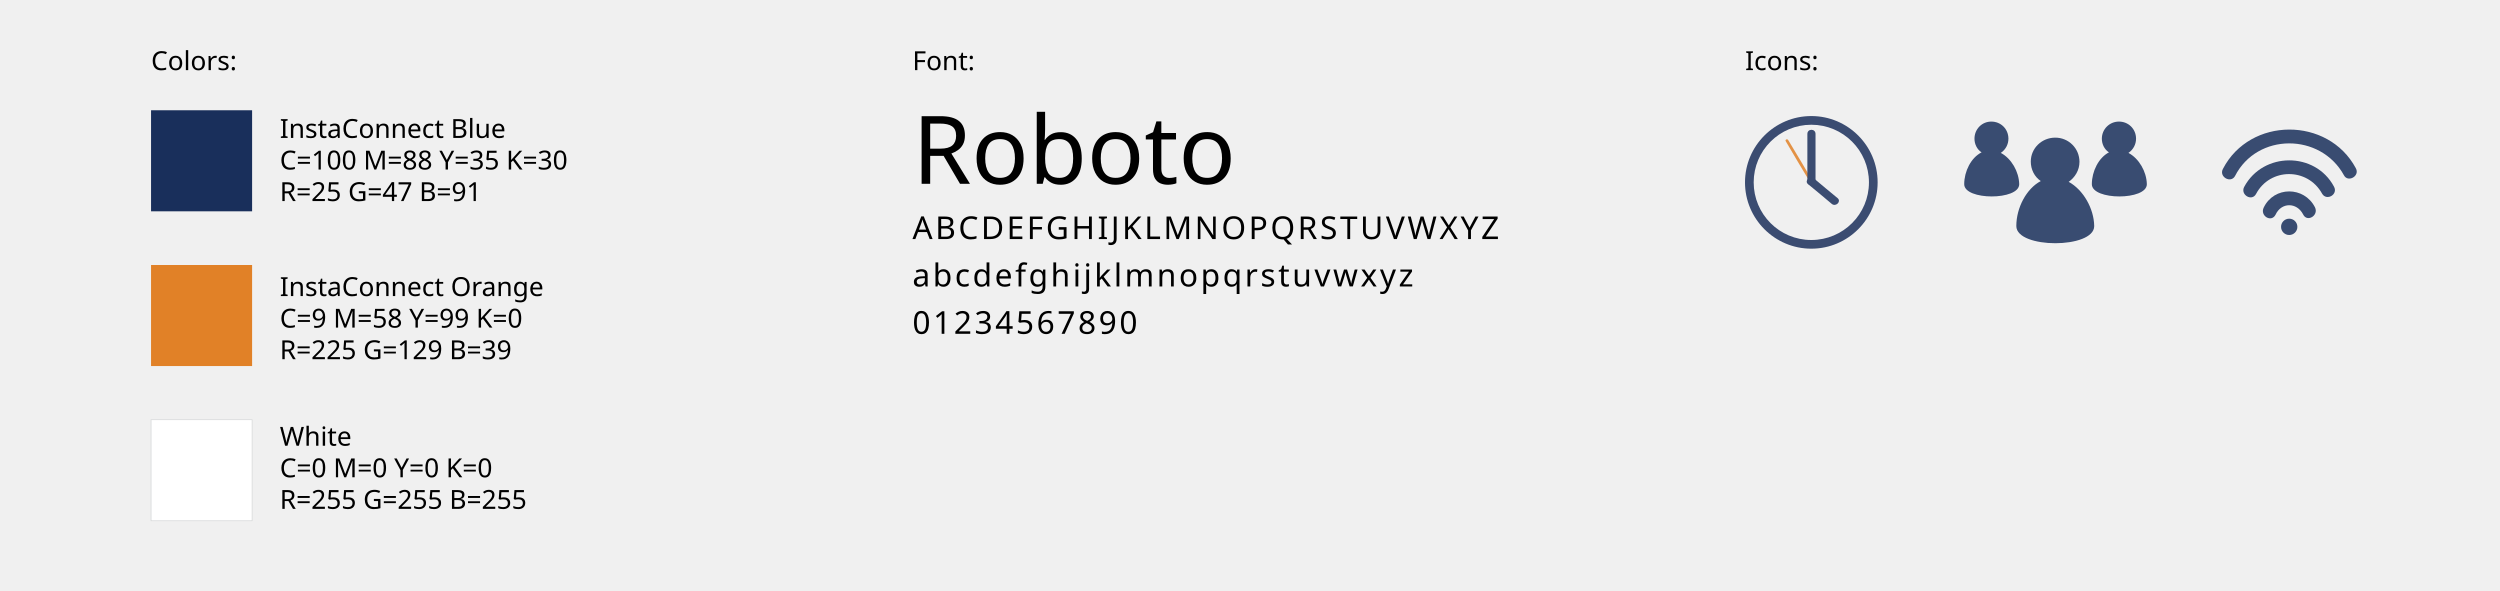
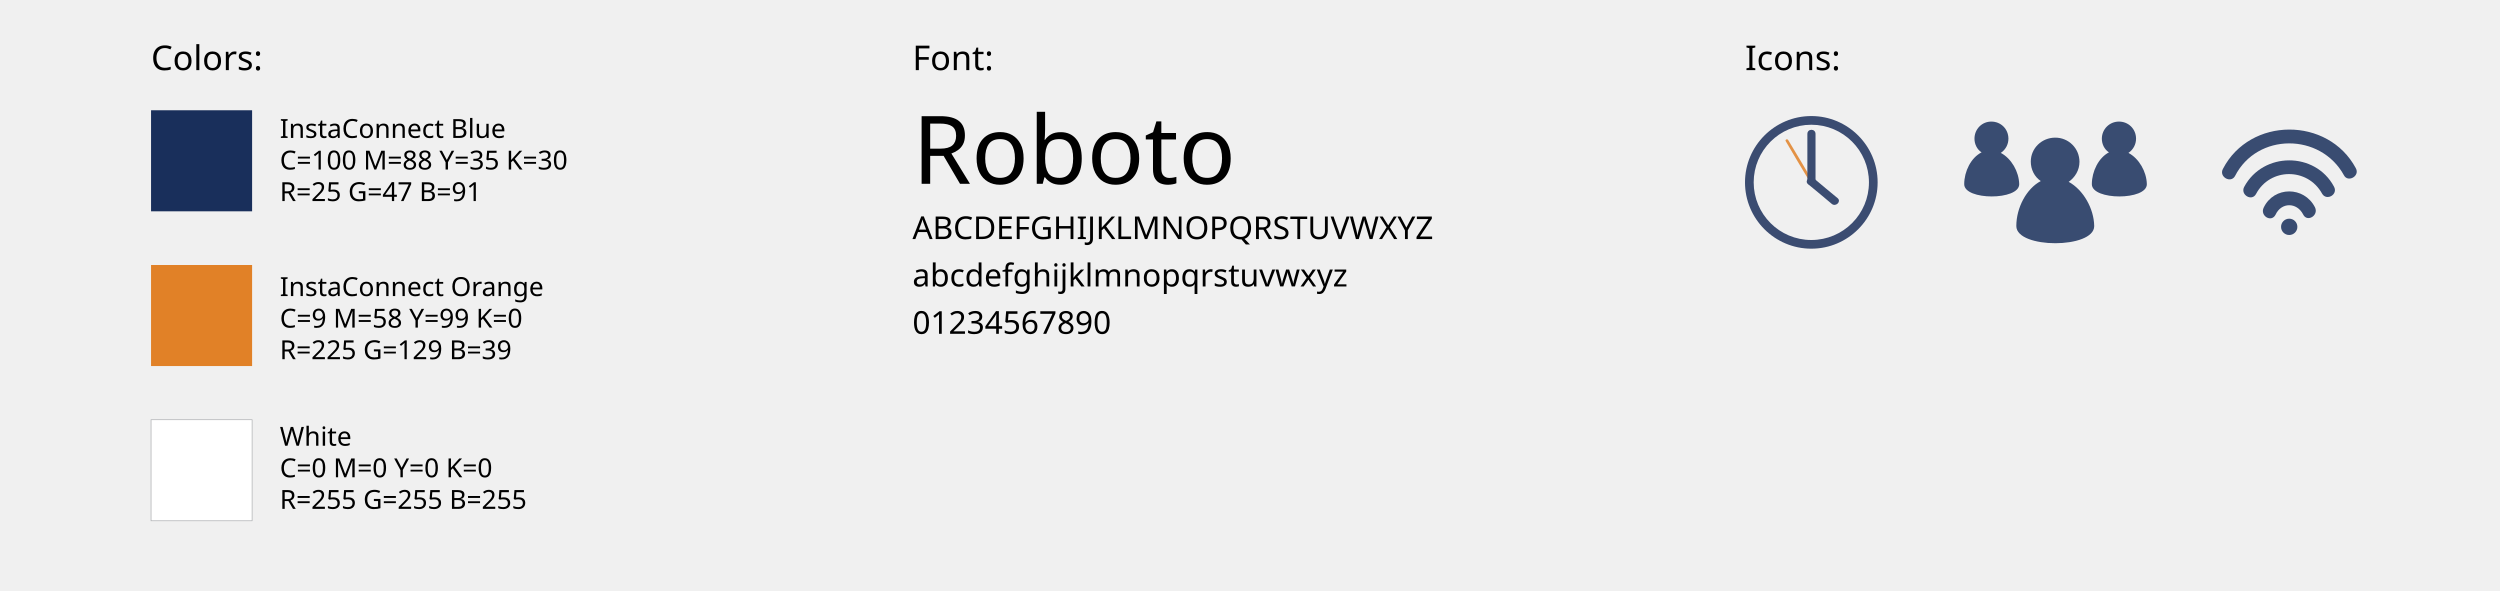
<svg xmlns="http://www.w3.org/2000/svg" version="1.1" id="Layer_1" x="0px" y="0px" viewBox="0 0 950 224.5" style="enable-background:new 0 0 950 224.5;" xml:space="preserve">
  <style type="text/css">
	.st0{fill:#192F5B;}
	.st1{fill:#E18127;}
- 	.st2{fill:#FFFFFF;stroke:#D1D3D4;stroke-width:0.25;stroke-miterlimit:10;}
+ 	.st2{fill:#FFFFFF;stroke:#A7A9AC;stroke-width:0.25;stroke-miterlimit:10;}
	.st3{opacity:0.85;}
	.st4{fill:#1B2F5B;}
	.st5{font-family:'Roboto-Regular';}
	.st6{font-size:10px;}
- 	.st7{font-family:'Roboto-Medium';}
- 	.st8{font-size:36px;}
- 	.st9{font-size:12px;}
- 	.st10{letter-spacing:1;}
+ 	.st7{font-size:13px;}
+ 	.st8{font-family:'Roboto-Medium';}
+ 	.st9{font-size:36px;}
+ 	.st10{font-size:12px;}
</style>
  <rect x="57.4" y="41.9" class="st0" width="38.4" height="38.4" />
  <rect x="57.4" y="100.7" class="st1" width="38.4" height="38.4" />
  <rect x="57.4" y="159.5" class="st2" width="38.4" height="38.4" />
  <g class="st3">
-     <path class="st4" d="M688.3,94.5c-13.9,0-25.2-11.3-25.2-25.2s11.3-25.2,25.2-25.2c13.9,0,25.2,11.3,25.2,25.2   S702.2,94.5,688.3,94.5z M688.3,47.4c-12.1,0-21.9,9.8-21.9,21.9s9.8,21.9,21.9,21.9c12.1,0,21.9-9.8,21.9-21.9   S700.4,47.4,688.3,47.4z" />
+     <path class="st4" d="M688.3,94.5c-13.9,0-25.2-11.3-25.2-25.2s11.3-25.2,25.2-25.2s25.2,11.3,25.2,25.2S702.2,94.5,688.3,94.5z    M688.3,47.4c-12.1,0-21.9,9.8-21.9,21.9s9.8,21.9,21.9,21.9c12.1,0,21.9-9.8,21.9-21.9S700.4,47.4,688.3,47.4z" />
    <path class="st1" d="M678.6,53.7c3.1,5.3,6.2,10.5,9.4,15.8c0.3,0.6,1.2,0.1,0.9-0.5c-3.1-5.3-6.2-10.5-9.4-15.8   C679.1,52.6,678.2,53.1,678.6,53.7L678.6,53.7z" />
    <path class="st4" d="M687.1,70c3,2.5,6.1,5,9,7.5c1.5,1.2,3.7-0.9,2.2-2.2c-3-2.5-6.1-5-9-7.5C687.8,66.6,685.5,68.8,687.1,70   L687.1,70z" />
    <path class="st4" d="M686.8,50.9c0,6,0,12.1,0,18c0,2,3.1,2,3.1,0c0-6,0-12.1,0-18C689.9,48.8,686.8,48.8,686.8,50.9L686.8,50.9z" />
  </g>
  <g class="st3">
    <path class="st0" d="M786.1,69.1c2.4-1.7,4.1-4.4,4.1-7.6c0-5.1-4.1-9.2-9.2-9.2c-5.1,0-9.3,4-9.3,9.1c0,3,1.4,5.8,3.8,7.4   c-5.5,2.9-9.3,10.2-9.3,17.1c0,8.7,29.6,8.7,29.6,0C795.7,79.2,791.6,72.1,786.1,69.1z" />
    <path class="st0" d="M808.8,58.1c1.8-1.2,2.9-3.2,2.9-5.4c0-3.7-2.9-6.5-6.5-6.5s-6.5,2.9-6.5,6.5c0,2.1,1,4.1,2.7,5.2   c-3.9,2-6.5,7.2-6.5,12.1c0,6.2,20.9,6.2,20.9,0C815.7,65.2,812.8,60.2,808.8,58.1z" />
    <path class="st0" d="M760.3,58.1c1.8-1.2,2.9-3.2,2.9-5.4c0-3.7-2.9-6.5-6.5-6.5s-6.4,2.9-6.4,6.5c0,2.1,1,4.1,2.7,5.2   c-4,2-6.6,7.2-6.6,12.1c0,6.2,20.9,6.2,20.9,0C767.2,65.2,764.3,60.2,760.3,58.1z" />
  </g>
  <g class="st3">
    <circle class="st0" cx="869.9" cy="86.2" r="3.1" />
    <path class="st0" d="M864.7,81.6c2.2-4.8,8.1-4.8,10.5-0.1c1.5,3.1,6,0.4,4.5-2.7c-4.1-8.1-15.6-8.1-19.5,0.1   C858.7,82,863.1,84.7,864.7,81.6L864.7,81.6z" />
    <path class="st0" d="M857.3,73.7c5.3-10,19.6-10.1,25.1-0.1c1.7,2.9,6.2,0.3,4.5-2.7c-7.1-13.3-26.9-13.3-34.1,0.1   C851.2,74,855.7,76.7,857.3,73.7L857.3,73.7z" />
    <path class="st0" d="M849.3,66.9c8.4-16.5,32.5-16.5,41.4-0.3c1.5,2.9,6.2,0.3,4.5-2.7c-10.5-19.6-40.2-19.6-50.5,0.3   C843.1,67.2,847.7,69.8,849.3,66.9L849.3,66.9z" />
  </g>
-   <text transform="matrix(1 0 0 1 106.3186 52.4104)">
-     <tspan x="0" y="0" class="st5 st6">InstaConnect Blue</tspan>
-     <tspan x="0" y="12" class="st5 st6">C=100 M=88 Y=35 K=30</tspan>
-     <tspan x="0" y="24" class="st5 st6">R=25 G=47 B=91</tspan>
-   </text>
-   <text transform="matrix(1 0 0 1 106.3188 112.4996)">
-     <tspan x="0" y="0" class="st5 st6">InstaConnect Orange</tspan>
-     <tspan x="0" y="12" class="st5 st6">C=9 M=58 Y=99 K=0</tspan>
-     <tspan x="0" y="24" class="st5 st6">R=225 G=129 B=39</tspan>
-   </text>
-   <text transform="matrix(1 0 0 1 106.3188 169.3674)">
-     <tspan x="0" y="0" class="st5 st6">White</tspan>
-     <tspan x="0" y="12" class="st5 st6">C=0 M=0 Y=0 K=0</tspan>
-     <tspan x="0" y="24" class="st5 st6">R=255 G=255 B=255</tspan>
-   </text>
-   <text transform="matrix(1 0 0 1 57.4122 26.6453)" class="st5 st6">Colors:</text>
-   <text transform="matrix(1 0 0 1 346.7304 69.8487)">
-     <tspan x="0" y="0" class="st7 st8">Roboto</tspan>
-     <tspan x="0" y="21" class="st5 st9 st10">ABCDEFGHIJKLMNOPQRSTUVWXYZ</tspan>
-     <tspan x="0" y="39" class="st5 st9 st10">abcdefghijklmnopqrstuvwxyz</tspan>
-     <tspan x="0" y="57" class="st5 st9 st10">01234567890</tspan>
-   </text>
-   <text transform="matrix(1 0 0 1 346.7304 26.6453)" class="st5 st6">Font:</text>
-   <text transform="matrix(1 0 0 1 663.1393 26.6453)" class="st5 st6">Icons:</text>
+   <text transform="matrix(1 0 0 1 106.3186 52.4104)" class="st5 st6">InstaConnect Blue</text>
+   <text transform="matrix(1 0 0 1 106.3186 64.4104)" class="st5 st6">C=100 M=88 Y=35 K=30</text>
+   <text transform="matrix(1 0 0 1 106.3186 76.4104)" class="st5 st6">R=25 G=47 B=91</text>
+   <text transform="matrix(1 0 0 1 106.3188 112.4996)" class="st5 st6">InstaConnect Orange</text>
+   <text transform="matrix(1 0 0 1 106.3188 124.4996)" class="st5 st6">C=9 M=58 Y=99 K=0</text>
+   <text transform="matrix(1 0 0 1 106.3188 136.4996)" class="st5 st6">R=225 G=129 B=39</text>
+   <text transform="matrix(1 0 0 1 106.3188 169.3674)" class="st5 st6">White</text>
+   <text transform="matrix(1 0 0 1 106.3188 181.3674)" class="st5 st6">C=0 M=0 Y=0 K=0</text>
+   <text transform="matrix(1 0 0 1 106.3188 193.3674)" class="st5 st6">R=255 G=255 B=255</text>
+   <text transform="matrix(1 0 0 1 57.4122 26.6453)" class="st5 st7">Colors:</text>
+   <text transform="matrix(1 0 0 1 346.7304 69.8487)" class="st8 st9">Roboto</text>
+   <text transform="matrix(1 0 0 1 346.7304 90.8487)" class="st5 st10">ABCDEFGHIJKLMNOPQRSTUVWXYZ</text>
+   <text transform="matrix(1 0 0 1 346.7304 108.8487)" class="st5 st10">abcdefghijklmnopqrstuvwxyz</text>
+   <text transform="matrix(1 0 0 1 346.7304 126.8487)" class="st5 st10">01234567890</text>
+   <text transform="matrix(1 0 0 1 346.7304 26.6453)" class="st5 st7">Font:</text>
+   <text transform="matrix(1 0 0 1 663.1393 26.6453)" class="st5 st7">Icons:</text>
</svg>
